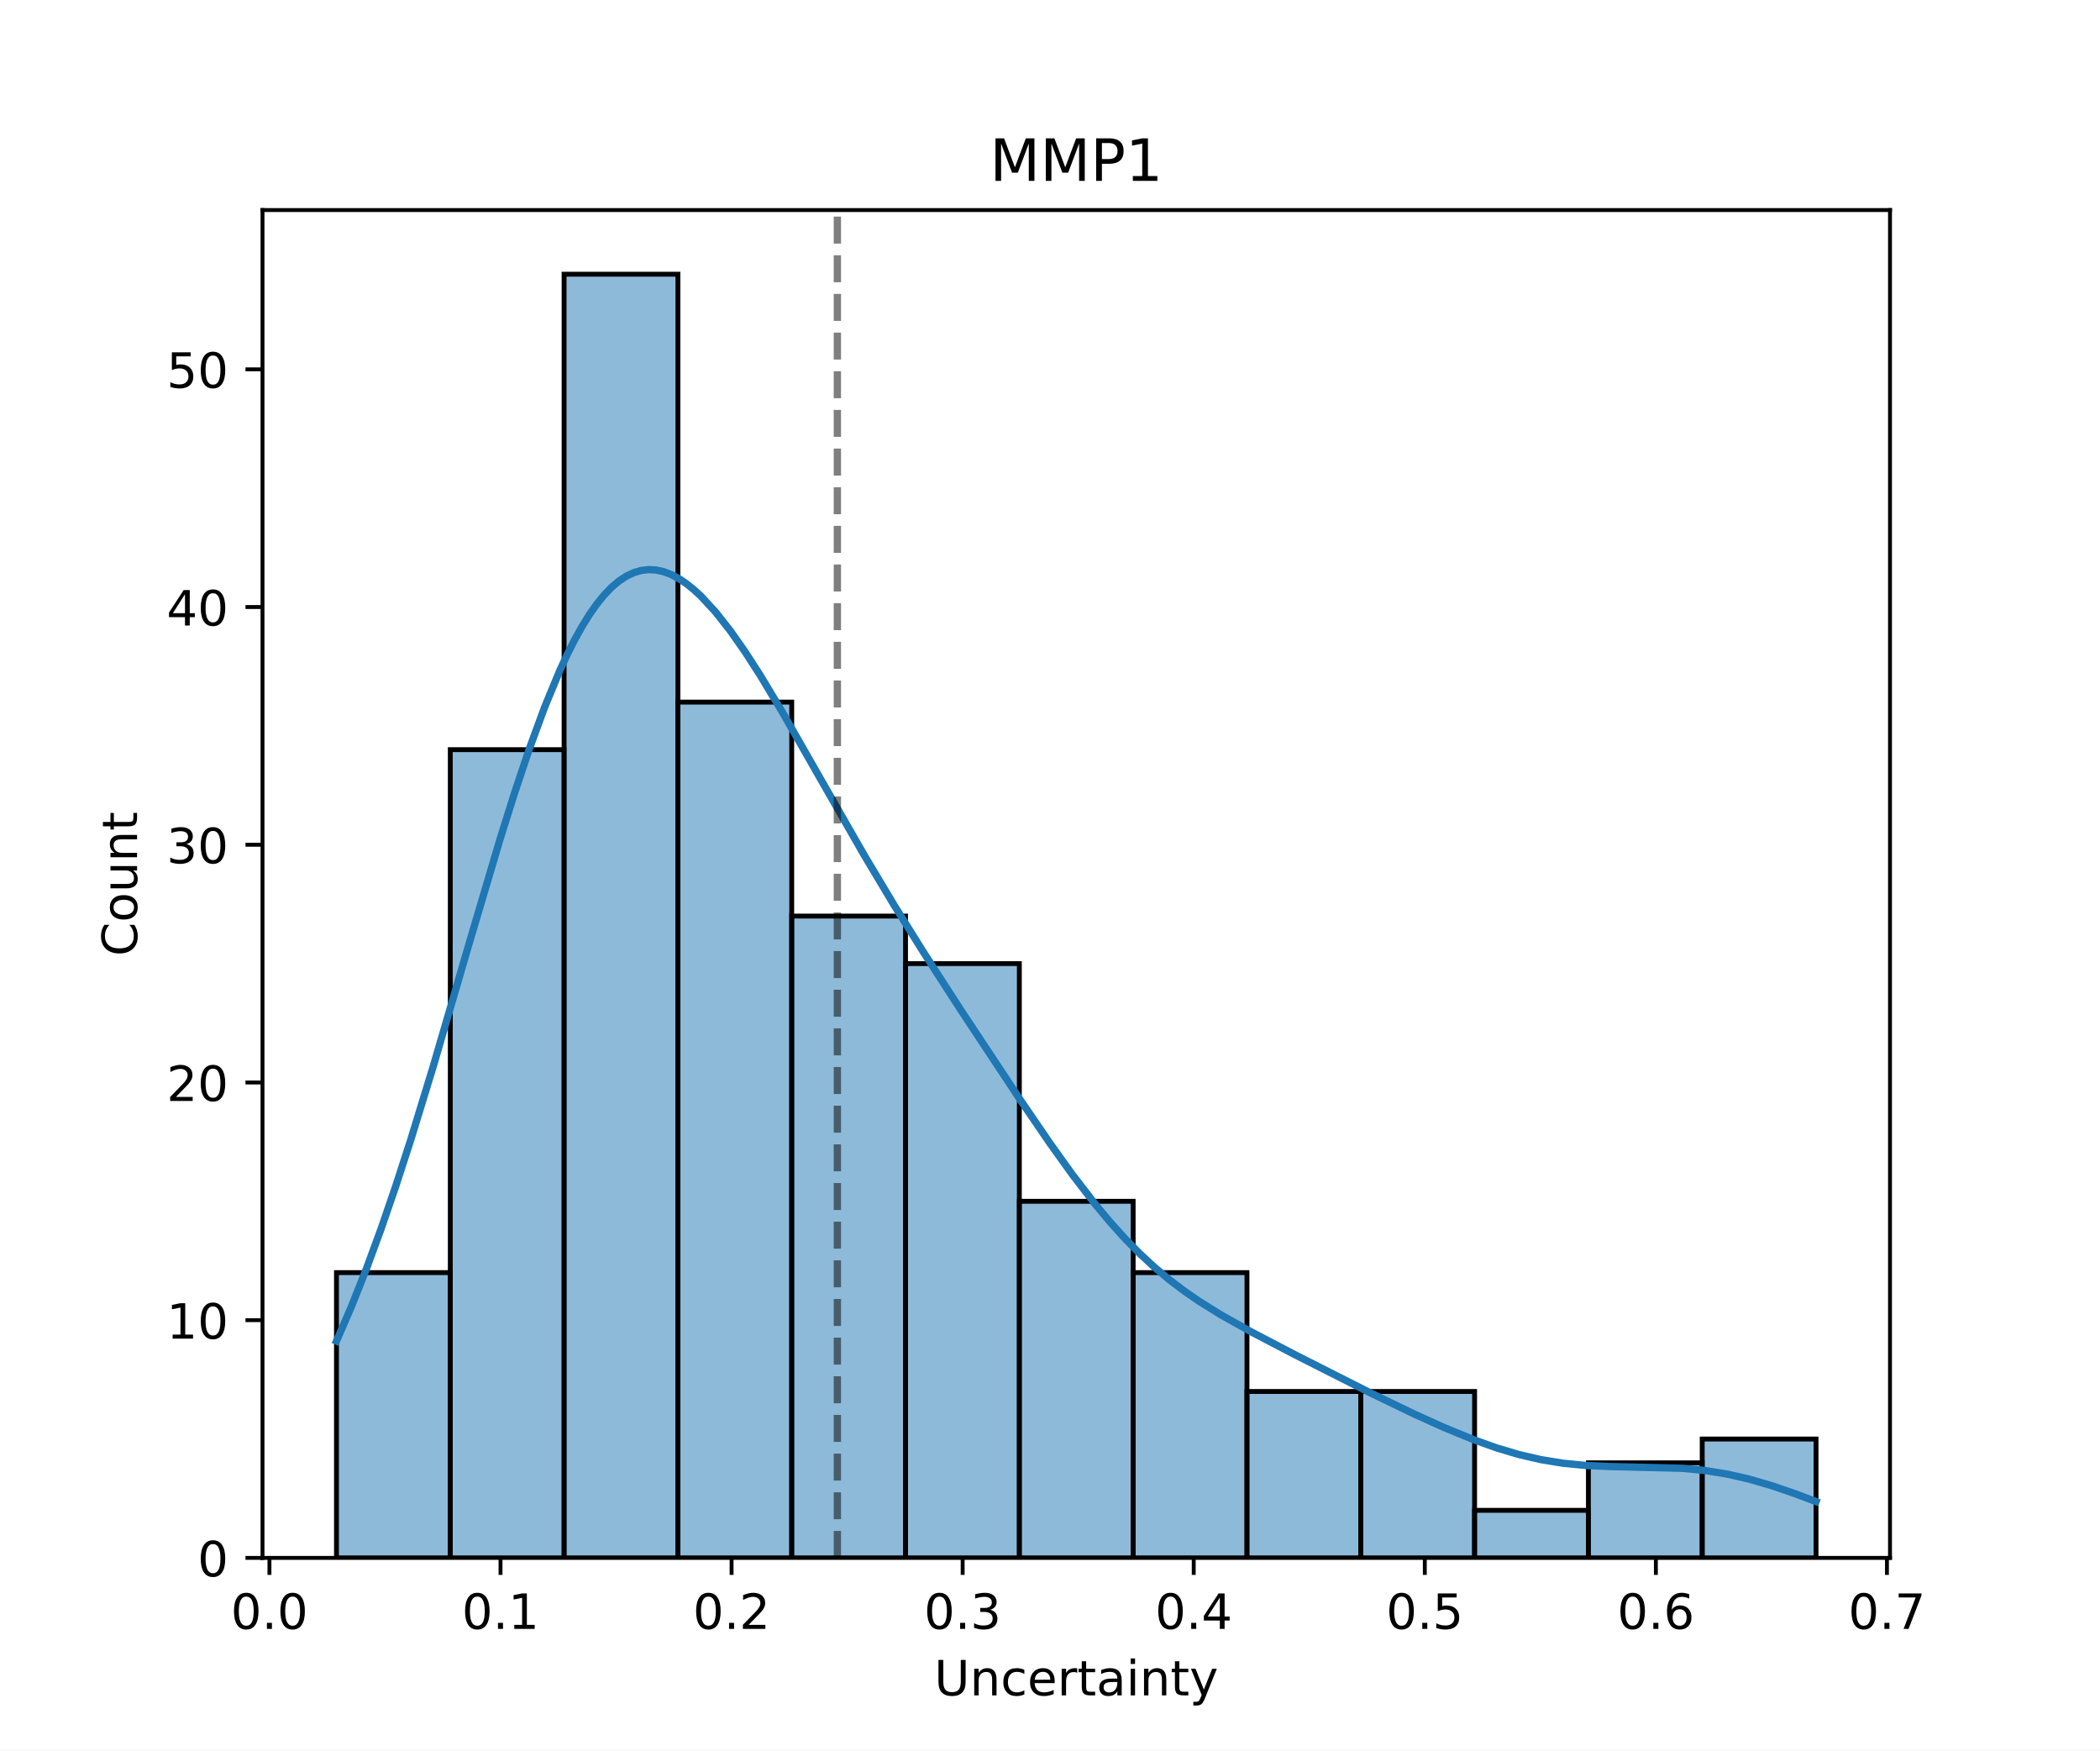
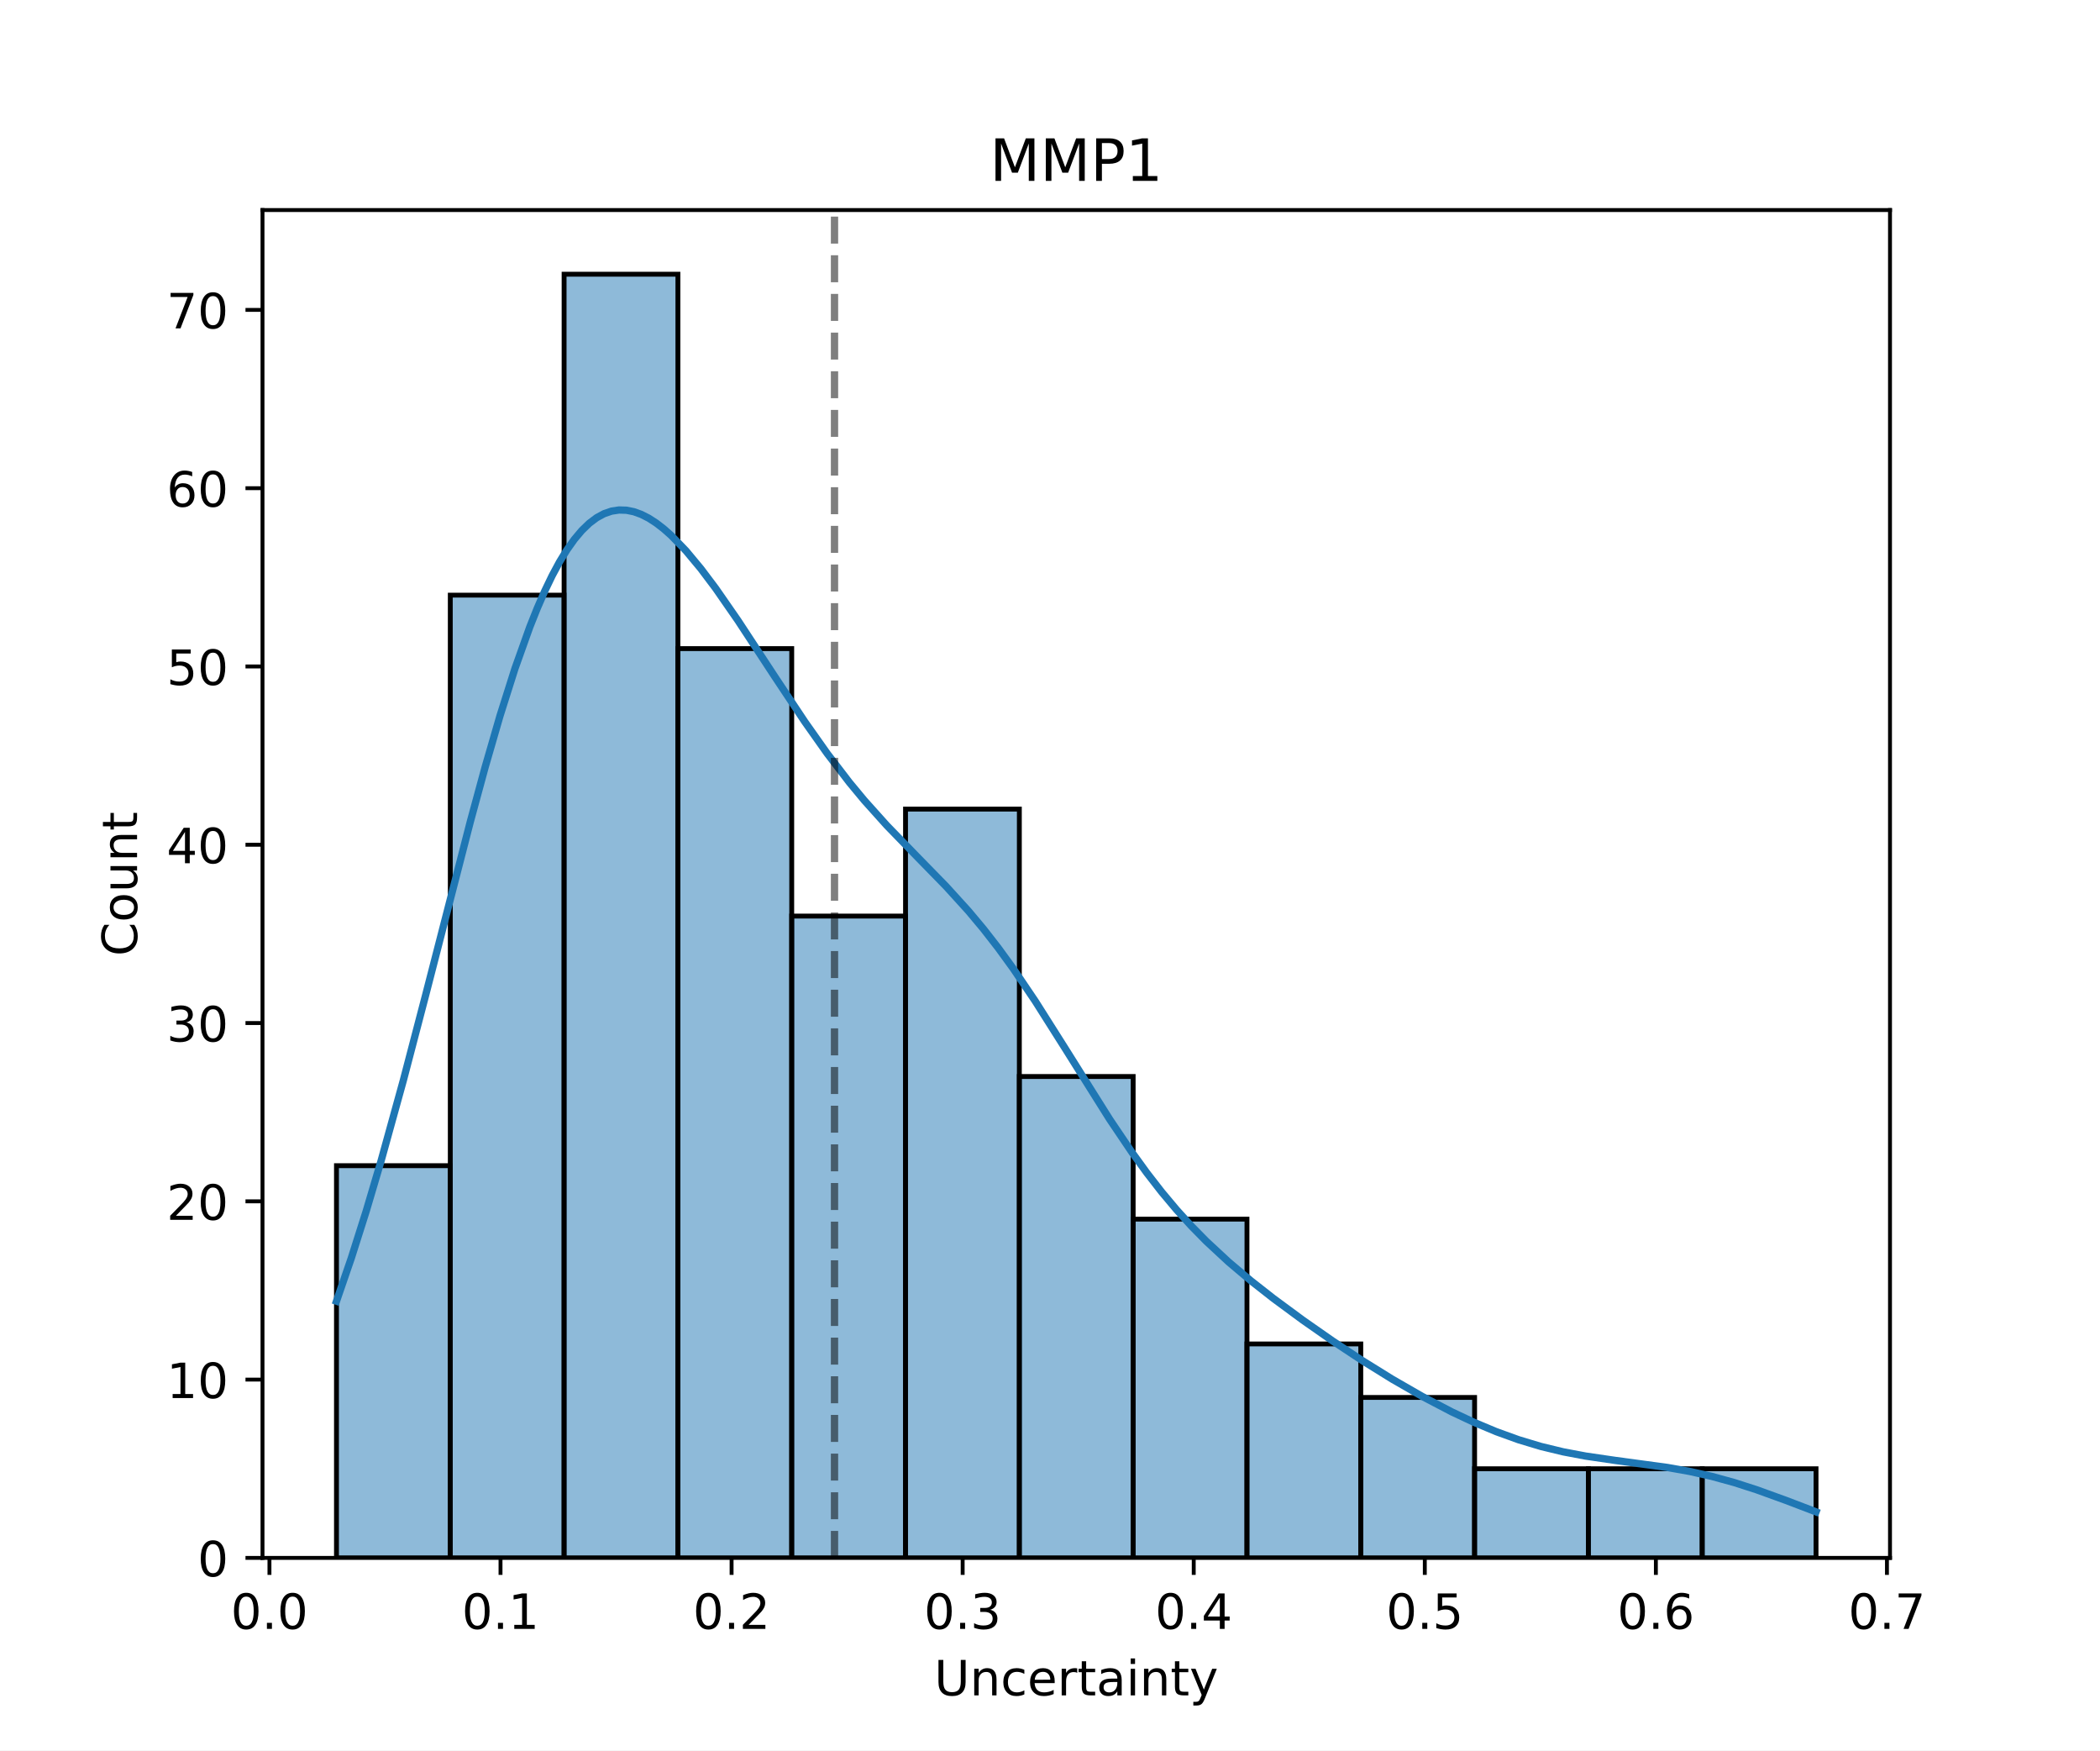
<svg xmlns="http://www.w3.org/2000/svg" xmlns:xlink="http://www.w3.org/1999/xlink" width="432pt" height="360pt" viewBox="0 0 432 360" version="1.1">
  <defs>
    <style type="text/css">*{stroke-linejoin: round; stroke-linecap: butt}</style>
  </defs>
  <g id="figure_1">
    <g id="patch_1">
      <path d="M 0 360  L 432 360  L 432 0  L 0 0  z " style="fill: #ffffff" />
    </g>
    <g id="axes_1">
      <g id="patch_2">
        <path d="M 54 320.4  L 388.8 320.4  L 388.8 43.2  L 54 43.2  z " style="fill: #ffffff" />
      </g>
      <g id="patch_3">
-         <path d="M 69.218 320.4  L 92.631 320.4  L 92.631 261.733  L 69.218 261.733  z " clip-path="url(#p4d124aaa30)" style="fill: #1f77b4; fill-opacity: 0.5; stroke: #000000; stroke-linejoin: miter" />
+         <path d="M 69.218 320.4  L 92.631 320.4  L 92.631 239.733  L 69.218 239.733  z " clip-path="url(#pdb0fcd4002)" style="fill: #1f77b4; fill-opacity: 0.5; stroke: #000000; stroke-linejoin: miter" />
      </g>
      <g id="patch_4">
-         <path d="M 92.631 320.4  L 116.043 320.4  L 116.043 154.178  L 92.631 154.178  z " clip-path="url(#p4d124aaa30)" style="fill: #1f77b4; fill-opacity: 0.5; stroke: #000000; stroke-linejoin: miter" />
+         <path d="M 92.631 320.4  L 116.043 320.4  L 116.043 122.4  L 92.631 122.4  z " clip-path="url(#pdb0fcd4002)" style="fill: #1f77b4; fill-opacity: 0.5; stroke: #000000; stroke-linejoin: miter" />
      </g>
      <g id="patch_5">
-         <path d="M 116.043 320.4  L 139.456 320.4  L 139.456 56.4  L 116.043 56.4  z " clip-path="url(#p4d124aaa30)" style="fill: #1f77b4; fill-opacity: 0.5; stroke: #000000; stroke-linejoin: miter" />
+         <path d="M 116.043 320.4  L 139.456 320.4  L 139.456 56.4  L 116.043 56.4  z " clip-path="url(#pdb0fcd4002)" style="fill: #1f77b4; fill-opacity: 0.5; stroke: #000000; stroke-linejoin: miter" />
      </g>
      <g id="patch_6">
-         <path d="M 139.456 320.4  L 162.869 320.4  L 162.869 144.4  L 139.456 144.4  z " clip-path="url(#p4d124aaa30)" style="fill: #1f77b4; fill-opacity: 0.5; stroke: #000000; stroke-linejoin: miter" />
+         <path d="M 139.456 320.4  L 162.869 320.4  L 162.869 133.4  L 139.456 133.4  z " clip-path="url(#pdb0fcd4002)" style="fill: #1f77b4; fill-opacity: 0.5; stroke: #000000; stroke-linejoin: miter" />
      </g>
      <g id="patch_7">
-         <path d="M 162.869 320.4  L 186.281 320.4  L 186.281 188.4  L 162.869 188.4  z " clip-path="url(#p4d124aaa30)" style="fill: #1f77b4; fill-opacity: 0.5; stroke: #000000; stroke-linejoin: miter" />
+         <path d="M 162.869 320.4  L 186.281 320.4  L 186.281 188.4  L 162.869 188.4  z " clip-path="url(#pdb0fcd4002)" style="fill: #1f77b4; fill-opacity: 0.5; stroke: #000000; stroke-linejoin: miter" />
      </g>
      <g id="patch_8">
-         <path d="M 186.281 320.4  L 209.694 320.4  L 209.694 198.178  L 186.281 198.178  z " clip-path="url(#p4d124aaa30)" style="fill: #1f77b4; fill-opacity: 0.5; stroke: #000000; stroke-linejoin: miter" />
+         <path d="M 186.281 320.4  L 209.694 320.4  L 209.694 166.4  L 186.281 166.4  z " clip-path="url(#pdb0fcd4002)" style="fill: #1f77b4; fill-opacity: 0.5; stroke: #000000; stroke-linejoin: miter" />
      </g>
      <g id="patch_9">
-         <path d="M 209.694 320.4  L 233.106 320.4  L 233.106 247.067  L 209.694 247.067  z " clip-path="url(#p4d124aaa30)" style="fill: #1f77b4; fill-opacity: 0.5; stroke: #000000; stroke-linejoin: miter" />
+         <path d="M 209.694 320.4  L 233.106 320.4  L 233.106 221.4  L 209.694 221.4  z " clip-path="url(#pdb0fcd4002)" style="fill: #1f77b4; fill-opacity: 0.5; stroke: #000000; stroke-linejoin: miter" />
      </g>
      <g id="patch_10">
-         <path d="M 233.106 320.4  L 256.519 320.4  L 256.519 261.733  L 233.106 261.733  z " clip-path="url(#p4d124aaa30)" style="fill: #1f77b4; fill-opacity: 0.5; stroke: #000000; stroke-linejoin: miter" />
+         <path d="M 233.106 320.4  L 256.519 320.4  L 256.519 250.733  L 233.106 250.733  z " clip-path="url(#pdb0fcd4002)" style="fill: #1f77b4; fill-opacity: 0.5; stroke: #000000; stroke-linejoin: miter" />
      </g>
      <g id="patch_11">
-         <path d="M 256.519 320.4  L 279.931 320.4  L 279.931 286.178  L 256.519 286.178  z " clip-path="url(#p4d124aaa30)" style="fill: #1f77b4; fill-opacity: 0.5; stroke: #000000; stroke-linejoin: miter" />
+         <path d="M 256.519 320.4  L 279.931 320.4  L 279.931 276.4  L 256.519 276.4  z " clip-path="url(#pdb0fcd4002)" style="fill: #1f77b4; fill-opacity: 0.5; stroke: #000000; stroke-linejoin: miter" />
      </g>
      <g id="patch_12">
-         <path d="M 279.931 320.4  L 303.344 320.4  L 303.344 286.178  L 279.931 286.178  z " clip-path="url(#p4d124aaa30)" style="fill: #1f77b4; fill-opacity: 0.5; stroke: #000000; stroke-linejoin: miter" />
+         <path d="M 279.931 320.4  L 303.344 320.4  L 303.344 287.4  L 279.931 287.4  z " clip-path="url(#pdb0fcd4002)" style="fill: #1f77b4; fill-opacity: 0.5; stroke: #000000; stroke-linejoin: miter" />
      </g>
      <g id="patch_13">
-         <path d="M 303.344 320.4  L 326.757 320.4  L 326.757 310.622  L 303.344 310.622  z " clip-path="url(#p4d124aaa30)" style="fill: #1f77b4; fill-opacity: 0.5; stroke: #000000; stroke-linejoin: miter" />
+         <path d="M 303.344 320.4  L 326.757 320.4  L 326.757 302.067  L 303.344 302.067  z " clip-path="url(#pdb0fcd4002)" style="fill: #1f77b4; fill-opacity: 0.5; stroke: #000000; stroke-linejoin: miter" />
      </g>
      <g id="patch_14">
-         <path d="M 326.757 320.4  L 350.169 320.4  L 350.169 300.844  L 326.757 300.844  z " clip-path="url(#p4d124aaa30)" style="fill: #1f77b4; fill-opacity: 0.5; stroke: #000000; stroke-linejoin: miter" />
+         <path d="M 326.757 320.4  L 350.169 320.4  L 350.169 302.067  L 326.757 302.067  z " clip-path="url(#pdb0fcd4002)" style="fill: #1f77b4; fill-opacity: 0.5; stroke: #000000; stroke-linejoin: miter" />
      </g>
      <g id="patch_15">
-         <path d="M 350.169 320.4  L 373.582 320.4  L 373.582 295.956  L 350.169 295.956  z " clip-path="url(#p4d124aaa30)" style="fill: #1f77b4; fill-opacity: 0.5; stroke: #000000; stroke-linejoin: miter" />
+         <path d="M 350.169 320.4  L 373.582 320.4  L 373.582 302.067  L 350.169 302.067  z " clip-path="url(#pdb0fcd4002)" style="fill: #1f77b4; fill-opacity: 0.5; stroke: #000000; stroke-linejoin: miter" />
      </g>
      <g id="matplotlib.axis_1">
        <g id="xtick_1">
          <g id="line2d_1">
            <defs>
-               <path id="m4798190f98" d="M 0 0  L 0 3.5  " style="stroke: #000000; stroke-width: 0.8" />
+               <path id="ma8578a6933" d="M 0 0  L 0 3.5  " style="stroke: #000000; stroke-width: 0.8" />
            </defs>
            <g>
-               <use xlink:href="#m4798190f98" x="55.43" y="320.4" style="stroke: #000000; stroke-width: 0.8" />
+               <use xlink:href="#ma8578a6933" x="55.43" y="320.4" style="stroke: #000000; stroke-width: 0.8" />
            </g>
          </g>
          <g id="text_1">
            <g transform="translate(47.47794 334.9984) scale(0.1 -0.1)">
              <defs>
                <path id="DejaVuSans-30" d="M 2034 4250  Q 1547 4250 1301 3770  Q 1056 3291 1056 2328  Q 1056 1369 1301 889  Q 1547 409 2034 409  Q 2525 409 2770 889  Q 3016 1369 3016 2328  Q 3016 3291 2770 3770  Q 2525 4250 2034 4250  z M 2034 4750  Q 2819 4750 3233 4129  Q 3647 3509 3647 2328  Q 3647 1150 3233 529  Q 2819 -91 2034 -91  Q 1250 -91 836 529  Q 422 1150 422 2328  Q 422 3509 836 4129  Q 1250 4750 2034 4750  z " transform="scale(0.015625)" />
                <path id="DejaVuSans-2e" d="M 684 794  L 1344 794  L 1344 0  L 684 0  L 684 794  z " transform="scale(0.015625)" />
              </defs>
              <use xlink:href="#DejaVuSans-30" />
              <use xlink:href="#DejaVuSans-2e" transform="translate(63.62305 0)" />
              <use xlink:href="#DejaVuSans-30" transform="translate(95.41016 0)" />
            </g>
          </g>
        </g>
        <g id="xtick_2">
          <g id="line2d_2">
            <g>
-               <use xlink:href="#m4798190f98" x="102.964" y="320.4" style="stroke: #000000; stroke-width: 0.8" />
+               <use xlink:href="#ma8578a6933" x="102.964" y="320.4" style="stroke: #000000; stroke-width: 0.8" />
            </g>
          </g>
          <g id="text_2">
            <g transform="translate(95.0126 334.9984) scale(0.1 -0.1)">
              <defs>
                <path id="DejaVuSans-31" d="M 794 531  L 1825 531  L 1825 4091  L 703 3866  L 703 4441  L 1819 4666  L 2450 4666  L 2450 531  L 3481 531  L 3481 0  L 794 0  L 794 531  z " transform="scale(0.015625)" />
              </defs>
              <use xlink:href="#DejaVuSans-30" />
              <use xlink:href="#DejaVuSans-2e" transform="translate(63.62305 0)" />
              <use xlink:href="#DejaVuSans-31" transform="translate(95.41016 0)" />
            </g>
          </g>
        </g>
        <g id="xtick_3">
          <g id="line2d_3">
            <g>
-               <use xlink:href="#m4798190f98" x="150.499" y="320.4" style="stroke: #000000; stroke-width: 0.8" />
+               <use xlink:href="#ma8578a6933" x="150.499" y="320.4" style="stroke: #000000; stroke-width: 0.8" />
            </g>
          </g>
          <g id="text_3">
            <g transform="translate(142.5473 334.9984) scale(0.1 -0.1)">
              <defs>
                <path id="DejaVuSans-32" d="M 1228 531  L 3431 531  L 3431 0  L 469 0  L 469 531  Q 828 903 1448 1529  Q 2069 2156 2228 2338  Q 2531 2678 2651 2914  Q 2772 3150 2772 3378  Q 2772 3750 2511 3984  Q 2250 4219 1831 4219  Q 1534 4219 1204 4116  Q 875 4013 500 3803  L 500 4441  Q 881 4594 1212 4672  Q 1544 4750 1819 4750  Q 2544 4750 2975 4387  Q 3406 4025 3406 3419  Q 3406 3131 3298 2873  Q 3191 2616 2906 2266  Q 2828 2175 2409 1742  Q 1991 1309 1228 531  z " transform="scale(0.015625)" />
              </defs>
              <use xlink:href="#DejaVuSans-30" />
              <use xlink:href="#DejaVuSans-2e" transform="translate(63.62305 0)" />
              <use xlink:href="#DejaVuSans-32" transform="translate(95.41016 0)" />
            </g>
          </g>
        </g>
        <g id="xtick_4">
          <g id="line2d_4">
            <g>
-               <use xlink:href="#m4798190f98" x="198.033" y="320.4" style="stroke: #000000; stroke-width: 0.8" />
+               <use xlink:href="#ma8578a6933" x="198.033" y="320.4" style="stroke: #000000; stroke-width: 0.8" />
            </g>
          </g>
          <g id="text_4">
            <g transform="translate(190.0819 334.9984) scale(0.1 -0.1)">
              <defs>
                <path id="DejaVuSans-33" d="M 2597 2516  Q 3050 2419 3304 2112  Q 3559 1806 3559 1356  Q 3559 666 3084 287  Q 2609 -91 1734 -91  Q 1441 -91 1130 -33  Q 819 25 488 141  L 488 750  Q 750 597 1062 519  Q 1375 441 1716 441  Q 2309 441 2620 675  Q 2931 909 2931 1356  Q 2931 1769 2642 2001  Q 2353 2234 1838 2234  L 1294 2234  L 1294 2753  L 1863 2753  Q 2328 2753 2575 2939  Q 2822 3125 2822 3475  Q 2822 3834 2567 4026  Q 2313 4219 1838 4219  Q 1578 4219 1281 4162  Q 984 4106 628 3988  L 628 4550  Q 988 4650 1302 4700  Q 1616 4750 1894 4750  Q 2613 4750 3031 4423  Q 3450 4097 3450 3541  Q 3450 3153 3228 2886  Q 3006 2619 2597 2516  z " transform="scale(0.015625)" />
              </defs>
              <use xlink:href="#DejaVuSans-30" />
              <use xlink:href="#DejaVuSans-2e" transform="translate(63.62305 0)" />
              <use xlink:href="#DejaVuSans-33" transform="translate(95.41016 0)" />
            </g>
          </g>
        </g>
        <g id="xtick_5">
          <g id="line2d_5">
            <g>
-               <use xlink:href="#m4798190f98" x="245.568" y="320.4" style="stroke: #000000; stroke-width: 0.8" />
+               <use xlink:href="#ma8578a6933" x="245.568" y="320.4" style="stroke: #000000; stroke-width: 0.8" />
            </g>
          </g>
          <g id="text_5">
            <g transform="translate(237.6166 334.9984) scale(0.1 -0.1)">
              <defs>
                <path id="DejaVuSans-34" d="M 2419 4116  L 825 1625  L 2419 1625  L 2419 4116  z M 2253 4666  L 3047 4666  L 3047 1625  L 3713 1625  L 3713 1100  L 3047 1100  L 3047 0  L 2419 0  L 2419 1100  L 313 1100  L 313 1709  L 2253 4666  z " transform="scale(0.015625)" />
              </defs>
              <use xlink:href="#DejaVuSans-30" />
              <use xlink:href="#DejaVuSans-2e" transform="translate(63.62305 0)" />
              <use xlink:href="#DejaVuSans-34" transform="translate(95.41016 0)" />
            </g>
          </g>
        </g>
        <g id="xtick_6">
          <g id="line2d_6">
            <g>
-               <use xlink:href="#m4798190f98" x="293.103" y="320.4" style="stroke: #000000; stroke-width: 0.8" />
+               <use xlink:href="#ma8578a6933" x="293.103" y="320.4" style="stroke: #000000; stroke-width: 0.8" />
            </g>
          </g>
          <g id="text_6">
            <g transform="translate(285.1512 334.9984) scale(0.1 -0.1)">
              <defs>
                <path id="DejaVuSans-35" d="M 691 4666  L 3169 4666  L 3169 4134  L 1269 4134  L 1269 2991  Q 1406 3038 1543 3061  Q 1681 3084 1819 3084  Q 2600 3084 3056 2656  Q 3513 2228 3513 1497  Q 3513 744 3044 326  Q 2575 -91 1722 -91  Q 1428 -91 1123 -41  Q 819 9 494 109  L 494 744  Q 775 591 1075 516  Q 1375 441 1709 441  Q 2250 441 2565 725  Q 2881 1009 2881 1497  Q 2881 1984 2565 2268  Q 2250 2553 1709 2553  Q 1456 2553 1204 2497  Q 953 2441 691 2322  L 691 4666  z " transform="scale(0.015625)" />
              </defs>
              <use xlink:href="#DejaVuSans-30" />
              <use xlink:href="#DejaVuSans-2e" transform="translate(63.62305 0)" />
              <use xlink:href="#DejaVuSans-35" transform="translate(95.41016 0)" />
            </g>
          </g>
        </g>
        <g id="xtick_7">
          <g id="line2d_7">
            <g>
-               <use xlink:href="#m4798190f98" x="340.637" y="320.4" style="stroke: #000000; stroke-width: 0.8" />
+               <use xlink:href="#ma8578a6933" x="340.637" y="320.4" style="stroke: #000000; stroke-width: 0.8" />
            </g>
          </g>
          <g id="text_7">
            <g transform="translate(332.6859 334.9984) scale(0.1 -0.1)">
              <defs>
                <path id="DejaVuSans-36" d="M 2113 2584  Q 1688 2584 1439 2293  Q 1191 2003 1191 1497  Q 1191 994 1439 701  Q 1688 409 2113 409  Q 2538 409 2786 701  Q 3034 994 3034 1497  Q 3034 2003 2786 2293  Q 2538 2584 2113 2584  z M 3366 4563  L 3366 3988  Q 3128 4100 2886 4159  Q 2644 4219 2406 4219  Q 1781 4219 1451 3797  Q 1122 3375 1075 2522  Q 1259 2794 1537 2939  Q 1816 3084 2150 3084  Q 2853 3084 3261 2657  Q 3669 2231 3669 1497  Q 3669 778 3244 343  Q 2819 -91 2113 -91  Q 1303 -91 875 529  Q 447 1150 447 2328  Q 447 3434 972 4092  Q 1497 4750 2381 4750  Q 2619 4750 2861 4703  Q 3103 4656 3366 4563  z " transform="scale(0.015625)" />
              </defs>
              <use xlink:href="#DejaVuSans-30" />
              <use xlink:href="#DejaVuSans-2e" transform="translate(63.62305 0)" />
              <use xlink:href="#DejaVuSans-36" transform="translate(95.41016 0)" />
            </g>
          </g>
        </g>
        <g id="xtick_8">
          <g id="line2d_8">
            <g>
-               <use xlink:href="#m4798190f98" x="388.172" y="320.4" style="stroke: #000000; stroke-width: 0.8" />
+               <use xlink:href="#ma8578a6933" x="388.172" y="320.4" style="stroke: #000000; stroke-width: 0.8" />
            </g>
          </g>
          <g id="text_8">
            <g transform="translate(380.2205 334.9984) scale(0.1 -0.1)">
              <defs>
                <path id="DejaVuSans-37" d="M 525 4666  L 3525 4666  L 3525 4397  L 1831 0  L 1172 0  L 2766 4134  L 525 4134  L 525 4666  z " transform="scale(0.015625)" />
              </defs>
              <use xlink:href="#DejaVuSans-30" />
              <use xlink:href="#DejaVuSans-2e" transform="translate(63.62305 0)" />
              <use xlink:href="#DejaVuSans-37" transform="translate(95.41016 0)" />
            </g>
          </g>
        </g>
        <g id="text_9">
          <g transform="translate(192.1891 348.6766) scale(0.1 -0.1)">
            <defs>
              <path id="DejaVuSans-55" d="M 556 4666  L 1191 4666  L 1191 1831  Q 1191 1081 1462 751  Q 1734 422 2344 422  Q 2950 422 3222 751  Q 3494 1081 3494 1831  L 3494 4666  L 4128 4666  L 4128 1753  Q 4128 841 3676 375  Q 3225 -91 2344 -91  Q 1459 -91 1007 375  Q 556 841 556 1753  L 556 4666  z " transform="scale(0.015625)" />
              <path id="DejaVuSans-6e" d="M 3513 2113  L 3513 0  L 2938 0  L 2938 2094  Q 2938 2591 2744 2837  Q 2550 3084 2163 3084  Q 1697 3084 1428 2787  Q 1159 2491 1159 1978  L 1159 0  L 581 0  L 581 3500  L 1159 3500  L 1159 2956  Q 1366 3272 1645 3428  Q 1925 3584 2291 3584  Q 2894 3584 3203 3211  Q 3513 2838 3513 2113  z " transform="scale(0.015625)" />
              <path id="DejaVuSans-63" d="M 3122 3366  L 3122 2828  Q 2878 2963 2633 3030  Q 2388 3097 2138 3097  Q 1578 3097 1268 2742  Q 959 2388 959 1747  Q 959 1106 1268 751  Q 1578 397 2138 397  Q 2388 397 2633 464  Q 2878 531 3122 666  L 3122 134  Q 2881 22 2623 -34  Q 2366 -91 2075 -91  Q 1284 -91 818 406  Q 353 903 353 1747  Q 353 2603 823 3093  Q 1294 3584 2113 3584  Q 2378 3584 2631 3529  Q 2884 3475 3122 3366  z " transform="scale(0.015625)" />
              <path id="DejaVuSans-65" d="M 3597 1894  L 3597 1613  L 953 1613  Q 991 1019 1311 708  Q 1631 397 2203 397  Q 2534 397 2845 478  Q 3156 559 3463 722  L 3463 178  Q 3153 47 2828 -22  Q 2503 -91 2169 -91  Q 1331 -91 842 396  Q 353 884 353 1716  Q 353 2575 817 3079  Q 1281 3584 2069 3584  Q 2775 3584 3186 3129  Q 3597 2675 3597 1894  z M 3022 2063  Q 3016 2534 2758 2815  Q 2500 3097 2075 3097  Q 1594 3097 1305 2825  Q 1016 2553 972 2059  L 3022 2063  z " transform="scale(0.015625)" />
              <path id="DejaVuSans-72" d="M 2631 2963  Q 2534 3019 2420 3045  Q 2306 3072 2169 3072  Q 1681 3072 1420 2755  Q 1159 2438 1159 1844  L 1159 0  L 581 0  L 581 3500  L 1159 3500  L 1159 2956  Q 1341 3275 1631 3429  Q 1922 3584 2338 3584  Q 2397 3584 2469 3576  Q 2541 3569 2628 3553  L 2631 2963  z " transform="scale(0.015625)" />
              <path id="DejaVuSans-74" d="M 1172 4494  L 1172 3500  L 2356 3500  L 2356 3053  L 1172 3053  L 1172 1153  Q 1172 725 1289 603  Q 1406 481 1766 481  L 2356 481  L 2356 0  L 1766 0  Q 1100 0 847 248  Q 594 497 594 1153  L 594 3053  L 172 3053  L 172 3500  L 594 3500  L 594 4494  L 1172 4494  z " transform="scale(0.015625)" />
              <path id="DejaVuSans-61" d="M 2194 1759  Q 1497 1759 1228 1600  Q 959 1441 959 1056  Q 959 750 1161 570  Q 1363 391 1709 391  Q 2188 391 2477 730  Q 2766 1069 2766 1631  L 2766 1759  L 2194 1759  z M 3341 1997  L 3341 0  L 2766 0  L 2766 531  Q 2569 213 2275 61  Q 1981 -91 1556 -91  Q 1019 -91 701 211  Q 384 513 384 1019  Q 384 1609 779 1909  Q 1175 2209 1959 2209  L 2766 2209  L 2766 2266  Q 2766 2663 2505 2880  Q 2244 3097 1772 3097  Q 1472 3097 1187 3025  Q 903 2953 641 2809  L 641 3341  Q 956 3463 1253 3523  Q 1550 3584 1831 3584  Q 2591 3584 2966 3190  Q 3341 2797 3341 1997  z " transform="scale(0.015625)" />
              <path id="DejaVuSans-69" d="M 603 3500  L 1178 3500  L 1178 0  L 603 0  L 603 3500  z M 603 4863  L 1178 4863  L 1178 4134  L 603 4134  L 603 4863  z " transform="scale(0.015625)" />
              <path id="DejaVuSans-79" d="M 2059 -325  Q 1816 -950 1584 -1140  Q 1353 -1331 966 -1331  L 506 -1331  L 506 -850  L 844 -850  Q 1081 -850 1212 -737  Q 1344 -625 1503 -206  L 1606 56  L 191 3500  L 800 3500  L 1894 763  L 2988 3500  L 3597 3500  L 2059 -325  z " transform="scale(0.015625)" />
            </defs>
            <use xlink:href="#DejaVuSans-55" />
            <use xlink:href="#DejaVuSans-6e" transform="translate(73.19336 0)" />
            <use xlink:href="#DejaVuSans-63" transform="translate(136.5723 0)" />
            <use xlink:href="#DejaVuSans-65" transform="translate(191.5527 0)" />
            <use xlink:href="#DejaVuSans-72" transform="translate(253.0762 0)" />
            <use xlink:href="#DejaVuSans-74" transform="translate(294.1895 0)" />
            <use xlink:href="#DejaVuSans-61" transform="translate(333.3984 0)" />
            <use xlink:href="#DejaVuSans-69" transform="translate(394.6777 0)" />
            <use xlink:href="#DejaVuSans-6e" transform="translate(422.4609 0)" />
            <use xlink:href="#DejaVuSans-74" transform="translate(485.8398 0)" />
            <use xlink:href="#DejaVuSans-79" transform="translate(525.0488 0)" />
          </g>
        </g>
      </g>
      <g id="matplotlib.axis_2">
        <g id="ytick_1">
          <g id="line2d_9">
            <defs>
-               <path id="mee9ef052de" d="M 0 0  L -3.5 0  " style="stroke: #000000; stroke-width: 0.8" />
+               <path id="m5cb50e7d2b" d="M 0 0  L -3.5 0  " style="stroke: #000000; stroke-width: 0.8" />
            </defs>
            <g>
-               <use xlink:href="#mee9ef052de" x="54" y="320.4" style="stroke: #000000; stroke-width: 0.8" />
+               <use xlink:href="#m5cb50e7d2b" x="54" y="320.4" style="stroke: #000000; stroke-width: 0.8" />
            </g>
          </g>
          <g id="text_10">
            <g transform="translate(40.6375 324.1992) scale(0.1 -0.1)">
              <use xlink:href="#DejaVuSans-30" />
            </g>
          </g>
        </g>
        <g id="ytick_2">
          <g id="line2d_10">
            <g>
-               <use xlink:href="#mee9ef052de" x="54" y="271.511" style="stroke: #000000; stroke-width: 0.8" />
+               <use xlink:href="#m5cb50e7d2b" x="54" y="283.733" style="stroke: #000000; stroke-width: 0.8" />
            </g>
          </g>
          <g id="text_11">
-             <g transform="translate(34.275 275.3103) scale(0.1 -0.1)">
+             <g transform="translate(34.275 287.5326) scale(0.1 -0.1)">
              <use xlink:href="#DejaVuSans-31" />
              <use xlink:href="#DejaVuSans-30" transform="translate(63.62305 0)" />
            </g>
          </g>
        </g>
        <g id="ytick_3">
          <g id="line2d_11">
            <g>
-               <use xlink:href="#mee9ef052de" x="54" y="222.622" style="stroke: #000000; stroke-width: 0.8" />
+               <use xlink:href="#m5cb50e7d2b" x="54" y="247.067" style="stroke: #000000; stroke-width: 0.8" />
            </g>
          </g>
          <g id="text_12">
-             <g transform="translate(34.275 226.4214) scale(0.1 -0.1)">
+             <g transform="translate(34.275 250.8659) scale(0.1 -0.1)">
              <use xlink:href="#DejaVuSans-32" />
              <use xlink:href="#DejaVuSans-30" transform="translate(63.62305 0)" />
            </g>
          </g>
        </g>
        <g id="ytick_4">
          <g id="line2d_12">
            <g>
-               <use xlink:href="#mee9ef052de" x="54" y="173.733" style="stroke: #000000; stroke-width: 0.8" />
+               <use xlink:href="#m5cb50e7d2b" x="54" y="210.4" style="stroke: #000000; stroke-width: 0.8" />
            </g>
          </g>
          <g id="text_13">
-             <g transform="translate(34.275 177.5326) scale(0.1 -0.1)">
+             <g transform="translate(34.275 214.1992) scale(0.1 -0.1)">
              <use xlink:href="#DejaVuSans-33" />
              <use xlink:href="#DejaVuSans-30" transform="translate(63.62305 0)" />
            </g>
          </g>
        </g>
        <g id="ytick_5">
          <g id="line2d_13">
            <g>
-               <use xlink:href="#mee9ef052de" x="54" y="124.844" style="stroke: #000000; stroke-width: 0.8" />
+               <use xlink:href="#m5cb50e7d2b" x="54" y="173.733" style="stroke: #000000; stroke-width: 0.8" />
            </g>
          </g>
          <g id="text_14">
-             <g transform="translate(34.275 128.6437) scale(0.1 -0.1)">
+             <g transform="translate(34.275 177.5326) scale(0.1 -0.1)">
              <use xlink:href="#DejaVuSans-34" />
              <use xlink:href="#DejaVuSans-30" transform="translate(63.62305 0)" />
            </g>
          </g>
        </g>
        <g id="ytick_6">
          <g id="line2d_14">
            <g>
-               <use xlink:href="#mee9ef052de" x="54" y="75.956" style="stroke: #000000; stroke-width: 0.8" />
+               <use xlink:href="#m5cb50e7d2b" x="54" y="137.067" style="stroke: #000000; stroke-width: 0.8" />
            </g>
          </g>
          <g id="text_15">
-             <g transform="translate(34.275 79.75477) scale(0.1 -0.1)">
+             <g transform="translate(34.275 140.8659) scale(0.1 -0.1)">
              <use xlink:href="#DejaVuSans-35" />
              <use xlink:href="#DejaVuSans-30" transform="translate(63.62305 0)" />
            </g>
          </g>
        </g>
-         <g id="text_16">
+         <g id="ytick_7">
+           <g id="line2d_15">
+             <g>
+               <use xlink:href="#m5cb50e7d2b" x="54" y="100.4" style="stroke: #000000; stroke-width: 0.8" />
+             </g>
+           </g>
+           <g id="text_16">
+             <g transform="translate(34.275 104.1992) scale(0.1 -0.1)">
+               <use xlink:href="#DejaVuSans-36" />
+               <use xlink:href="#DejaVuSans-30" transform="translate(63.62305 0)" />
+             </g>
+           </g>
+         </g>
+         <g id="ytick_8">
+           <g id="line2d_16">
+             <g>
+               <use xlink:href="#m5cb50e7d2b" x="54" y="63.733" style="stroke: #000000; stroke-width: 0.8" />
+             </g>
+           </g>
+           <g id="text_17">
+             <g transform="translate(34.275 67.53255) scale(0.1 -0.1)">
+               <use xlink:href="#DejaVuSans-37" />
+               <use xlink:href="#DejaVuSans-30" transform="translate(63.62305 0)" />
+             </g>
+           </g>
+         </g>
+         <g id="text_18">
          <g transform="translate(28.19531 196.6484) rotate(-90) scale(0.1 -0.1)">
            <defs>
              <path id="DejaVuSans-43" d="M 4122 4306  L 4122 3641  Q 3803 3938 3442 4084  Q 3081 4231 2675 4231  Q 1875 4231 1450 3742  Q 1025 3253 1025 2328  Q 1025 1406 1450 917  Q 1875 428 2675 428  Q 3081 428 3442 575  Q 3803 722 4122 1019  L 4122 359  Q 3791 134 3420 21  Q 3050 -91 2638 -91  Q 1578 -91 968 557  Q 359 1206 359 2328  Q 359 3453 968 4101  Q 1578 4750 2638 4750  Q 3056 4750 3426 4639  Q 3797 4528 4122 4306  z " transform="scale(0.015625)" />
              <path id="DejaVuSans-6f" d="M 1959 3097  Q 1497 3097 1228 2736  Q 959 2375 959 1747  Q 959 1119 1226 758  Q 1494 397 1959 397  Q 2419 397 2687 759  Q 2956 1122 2956 1747  Q 2956 2369 2687 2733  Q 2419 3097 1959 3097  z M 1959 3584  Q 2709 3584 3137 3096  Q 3566 2609 3566 1747  Q 3566 888 3137 398  Q 2709 -91 1959 -91  Q 1206 -91 779 398  Q 353 888 353 1747  Q 353 2609 779 3096  Q 1206 3584 1959 3584  z " transform="scale(0.015625)" />
              <path id="DejaVuSans-75" d="M 544 1381  L 544 3500  L 1119 3500  L 1119 1403  Q 1119 906 1312 657  Q 1506 409 1894 409  Q 2359 409 2629 706  Q 2900 1003 2900 1516  L 2900 3500  L 3475 3500  L 3475 0  L 2900 0  L 2900 538  Q 2691 219 2414 64  Q 2138 -91 1772 -91  Q 1169 -91 856 284  Q 544 659 544 1381  z M 1991 3584  L 1991 3584  z " transform="scale(0.015625)" />
            </defs>
            <use xlink:href="#DejaVuSans-43" />
            <use xlink:href="#DejaVuSans-6f" transform="translate(69.82422 0)" />
            <use xlink:href="#DejaVuSans-75" transform="translate(131.0059 0)" />
            <use xlink:href="#DejaVuSans-6e" transform="translate(194.3848 0)" />
            <use xlink:href="#DejaVuSans-74" transform="translate(257.7637 0)" />
          </g>
        </g>
      </g>
-       <g id="line2d_15">
-         <path d="M 69.218 275.815  L 72.277 268.746  L 75.336 261.041  L 78.395 252.717  L 81.454 243.808  L 84.513 234.368  L 89.101 219.39  L 96.749 193.222  L 102.866 172.589  L 105.925 162.856  L 108.984 153.748  L 112.043 145.427  L 115.102 138.033  L 116.632 134.721  L 118.161 131.679  L 119.691 128.919  L 121.22 126.446  L 122.749 124.265  L 124.279 122.378  L 125.808 120.787  L 127.338 119.49  L 128.867 118.483  L 130.397 117.761  L 131.926 117.318  L 133.456 117.145  L 134.985 117.232  L 136.515 117.569  L 138.044 118.145  L 139.574 118.947  L 141.103 119.963  L 142.633 121.178  L 144.162 122.581  L 147.221 125.891  L 150.28 129.784  L 153.339 134.155  L 156.398 138.903  L 160.986 146.528  L 168.633 159.912  L 177.81 175.927  L 183.928 186.15  L 190.046 195.952  L 197.693 207.783  L 209.929 226.266  L 216.047 235.213  L 220.635 241.602  L 225.224 247.563  L 228.283 251.237  L 231.342 254.641  L 234.4 257.76  L 237.459 260.597  L 240.518 263.164  L 243.577 265.486  L 246.636 267.598  L 251.225 270.455  L 257.342 273.885  L 266.519 278.68  L 281.814 286.416  L 290.991 290.842  L 297.109 293.605  L 303.226 296.116  L 307.815 297.758  L 312.403 299.131  L 316.992 300.195  L 321.58 300.938  L 326.168 301.384  L 330.757 301.597  L 346.051 301.973  L 350.64 302.416  L 355.228 303.149  L 359.817 304.195  L 364.405 305.529  L 368.993 307.097  L 373.582 308.817  L 373.582 308.817  " clip-path="url(#p4d124aaa30)" style="fill: none; stroke: #1f77b4; stroke-width: 1.5; stroke-linecap: square" />
-       </g>
-       <g id="line2d_16">
-         <path d="M 172.26 320.4  L 172.26 43.2  " clip-path="url(#p4d124aaa30)" style="fill: none; stroke-dasharray: 5.55,2.4; stroke-dashoffset: 0; stroke: #000000; stroke-opacity: 0.5; stroke-width: 1.5" />
+       <g id="line2d_17">
+         <path d="M 69.218 267.609  L 72.277 258.712  L 75.336 249.071  L 78.395 238.743  L 82.983 222.154  L 87.572 204.612  L 96.749 168.999  L 99.807 157.75  L 102.866 147.189  L 105.925 137.527  L 108.984 128.949  L 110.514 125.114  L 112.043 121.599  L 113.573 118.416  L 115.102 115.572  L 116.632 113.072  L 118.161 110.915  L 119.691 109.1  L 121.22 107.622  L 122.749 106.473  L 124.279 105.643  L 125.808 105.119  L 127.338 104.888  L 128.867 104.935  L 130.397 105.243  L 131.926 105.796  L 133.456 106.575  L 134.985 107.563  L 136.515 108.742  L 138.044 110.097  L 141.103 113.263  L 144.162 116.936  L 147.221 121.001  L 151.809 127.613  L 159.457 139.265  L 165.575 148.462  L 170.163 154.952  L 174.751 160.936  L 177.81 164.622  L 182.399 169.736  L 188.516 176.042  L 194.634 182.306  L 199.223 187.358  L 202.282 191.013  L 205.341 194.94  L 208.4 199.147  L 212.988 205.934  L 219.106 215.601  L 228.283 230.208  L 232.871 237.008  L 235.93 241.228  L 238.989 245.164  L 242.048 248.812  L 245.107 252.179  L 248.166 255.291  L 252.754 259.547  L 257.342 263.42  L 261.931 267.02  L 268.049 271.533  L 274.167 275.803  L 280.284 279.847  L 286.402 283.644  L 292.52 287.162  L 298.638 290.363  L 303.226 292.523  L 307.815 294.445  L 312.403 296.103  L 316.992 297.483  L 321.58 298.59  L 326.168 299.457  L 332.286 300.353  L 342.993 301.801  L 347.581 302.616  L 352.169 303.644  L 356.758 304.905  L 361.346 306.382  L 367.464 308.598  L 373.582 310.935  L 373.582 310.935  " clip-path="url(#pdb0fcd4002)" style="fill: none; stroke: #1f77b4; stroke-width: 1.5; stroke-linecap: square" />
+       </g>
+       <g id="line2d_18">
+         <path d="M 171.671 320.4  L 171.671 43.2  " clip-path="url(#pdb0fcd4002)" style="fill: none; stroke-dasharray: 5.55,2.4; stroke-dashoffset: 0; stroke: #000000; stroke-opacity: 0.5; stroke-width: 1.5" />
      </g>
      <g id="patch_16">
        <path d="M 54 320.4  L 54 43.2  " style="fill: none; stroke: #000000; stroke-width: 0.8; stroke-linejoin: miter; stroke-linecap: square" />
      </g>
      <g id="patch_17">
        <path d="M 388.8 320.4  L 388.8 43.2  " style="fill: none; stroke: #000000; stroke-width: 0.8; stroke-linejoin: miter; stroke-linecap: square" />
      </g>
      <g id="patch_18">
        <path d="M 54 320.4  L 388.8 320.4  " style="fill: none; stroke: #000000; stroke-width: 0.8; stroke-linejoin: miter; stroke-linecap: square" />
      </g>
      <g id="patch_19">
        <path d="M 54 43.2  L 388.8 43.2  " style="fill: none; stroke: #000000; stroke-width: 0.8; stroke-linejoin: miter; stroke-linecap: square" />
      </g>
-       <g id="text_17">
+       <g id="text_19">
        <g transform="translate(203.6109 37.2) scale(0.12 -0.12)">
          <defs>
            <path id="DejaVuSans-4d" d="M 628 4666  L 1569 4666  L 2759 1491  L 3956 4666  L 4897 4666  L 4897 0  L 4281 0  L 4281 4097  L 3078 897  L 2444 897  L 1241 4097  L 1241 0  L 628 0  L 628 4666  z " transform="scale(0.015625)" />
            <path id="DejaVuSans-50" d="M 1259 4147  L 1259 2394  L 2053 2394  Q 2494 2394 2734 2622  Q 2975 2850 2975 3272  Q 2975 3691 2734 3919  Q 2494 4147 2053 4147  L 1259 4147  z M 628 4666  L 2053 4666  Q 2838 4666 3239 4311  Q 3641 3956 3641 3272  Q 3641 2581 3239 2228  Q 2838 1875 2053 1875  L 1259 1875  L 1259 0  L 628 0  L 628 4666  z " transform="scale(0.015625)" />
          </defs>
          <use xlink:href="#DejaVuSans-4d" />
          <use xlink:href="#DejaVuSans-4d" transform="translate(86.2793 0)" />
          <use xlink:href="#DejaVuSans-50" transform="translate(172.5586 0)" />
          <use xlink:href="#DejaVuSans-31" transform="translate(232.8613 0)" />
        </g>
      </g>
    </g>
  </g>
  <defs>
-     <clipPath id="p4d124aaa30">
+     <clipPath id="pdb0fcd4002">
      <rect x="54" y="43.2" width="334.8" height="277.2" />
    </clipPath>
  </defs>
</svg>
